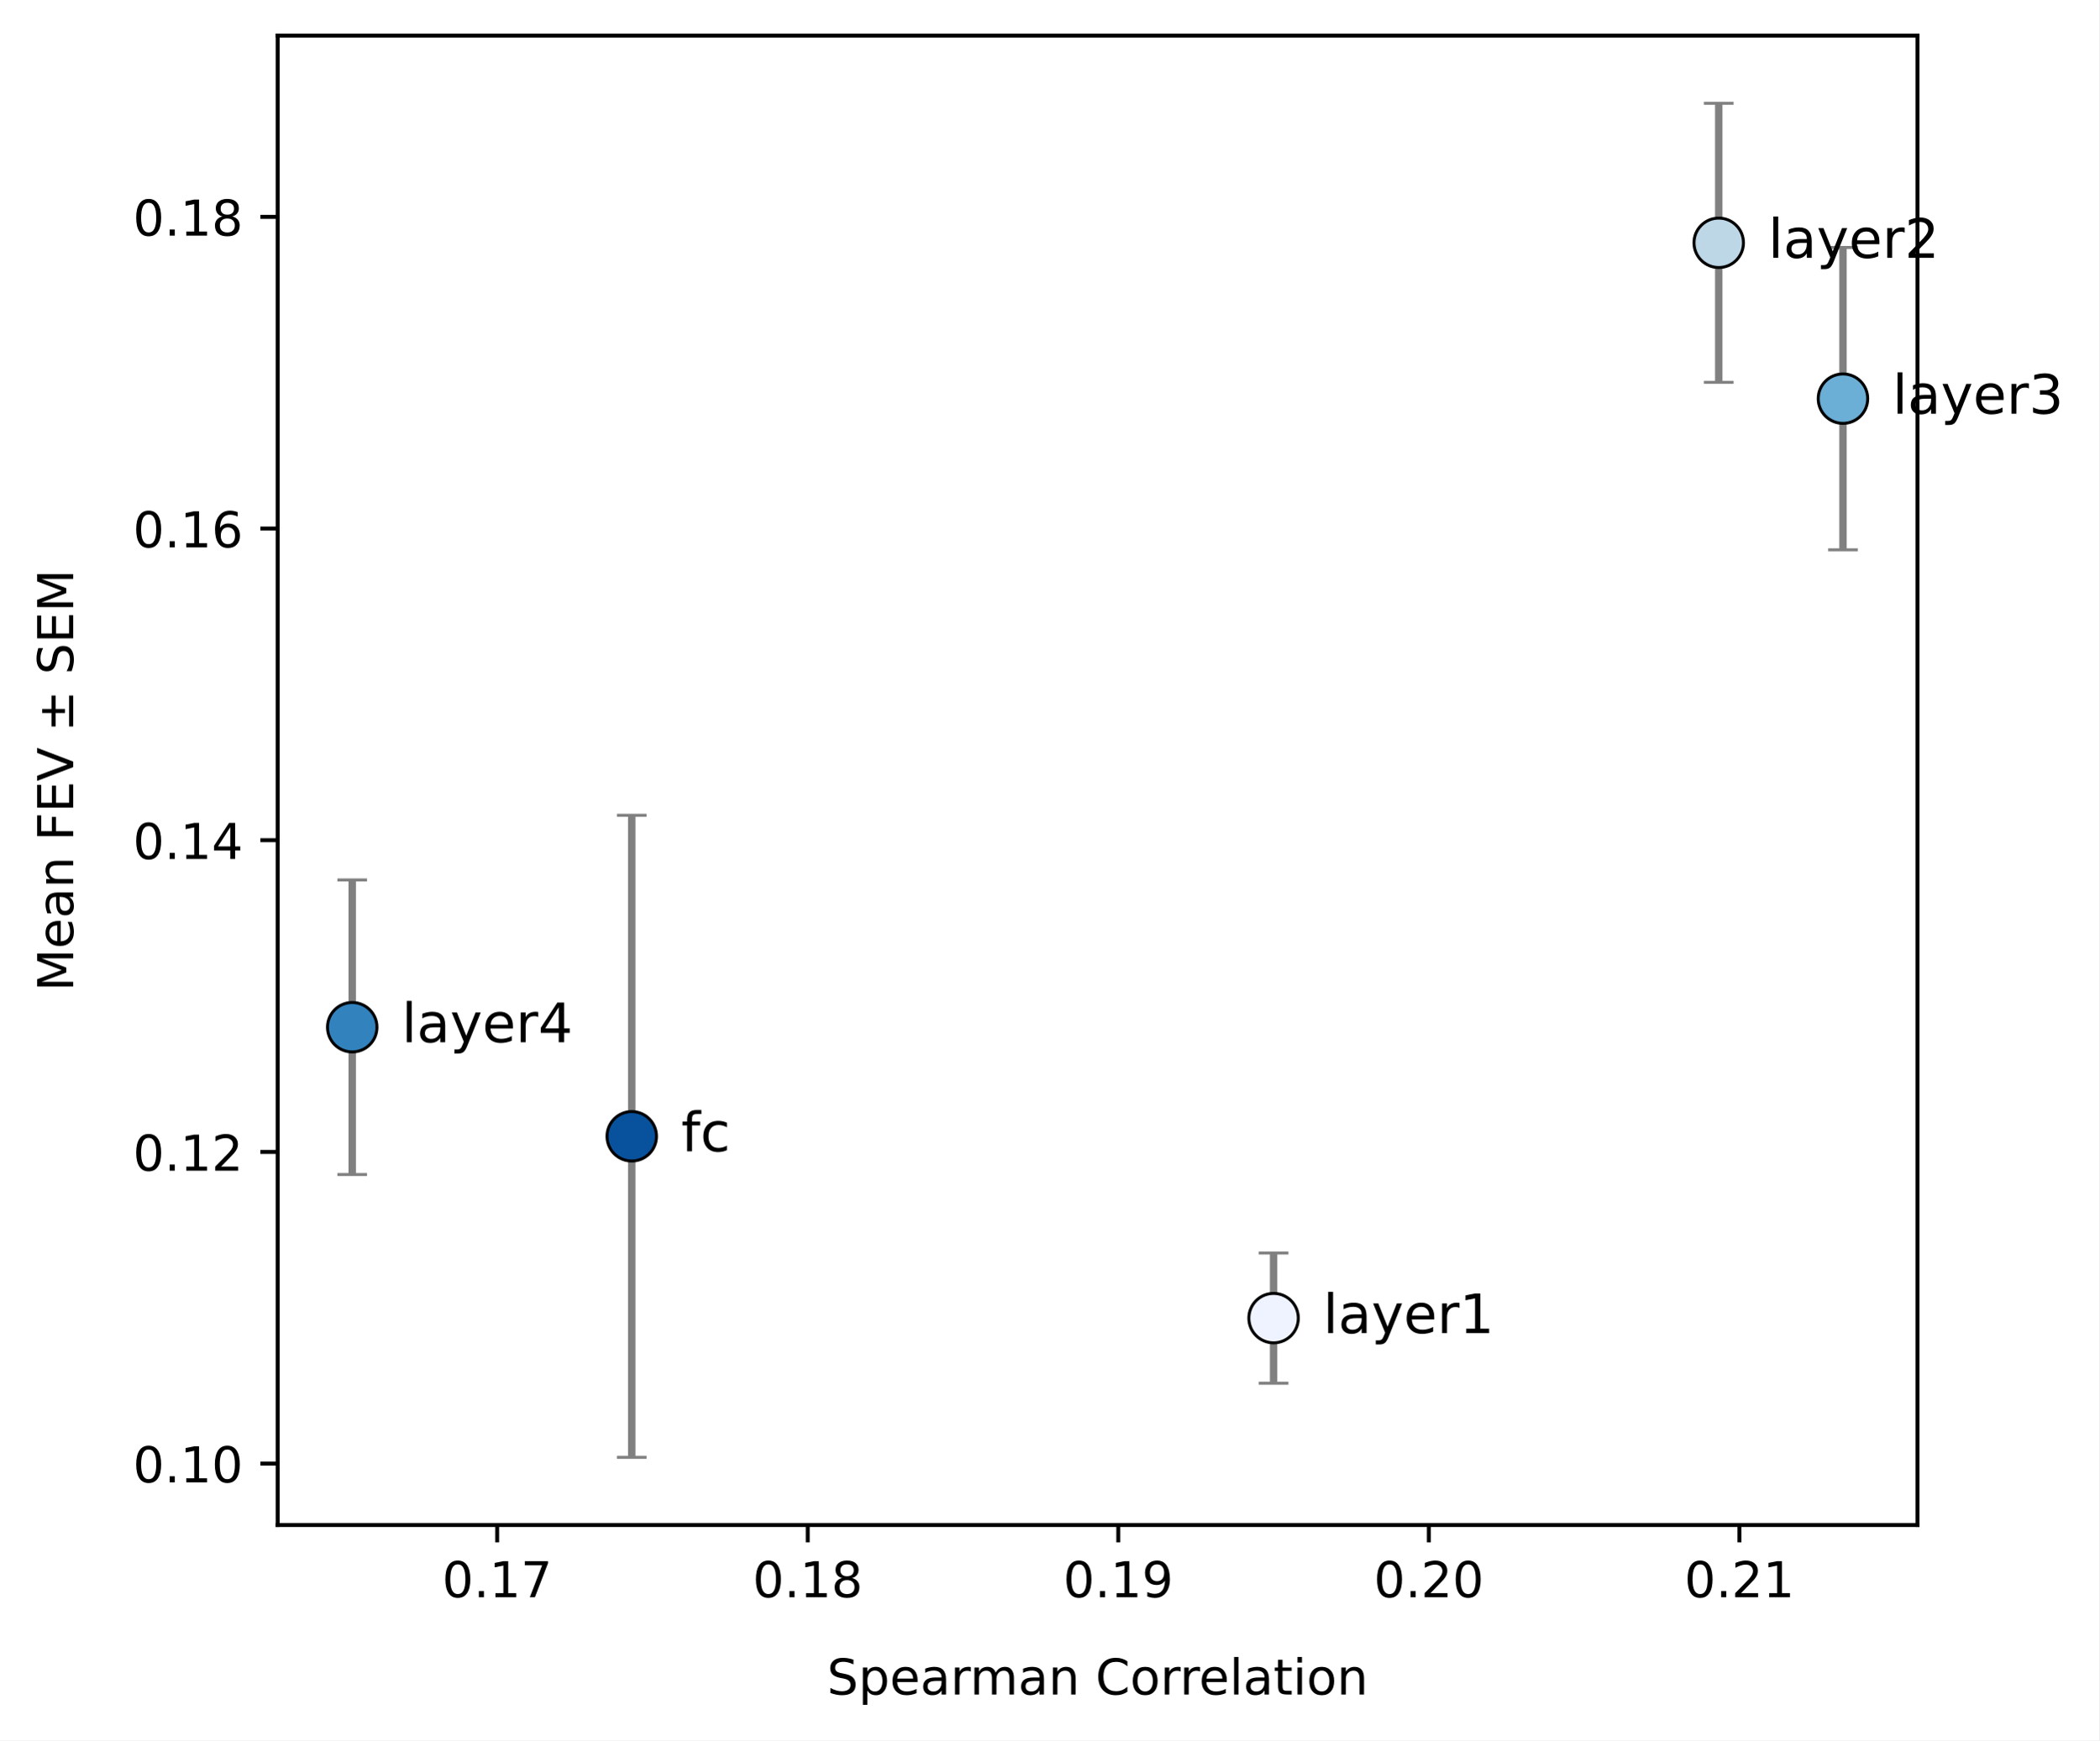
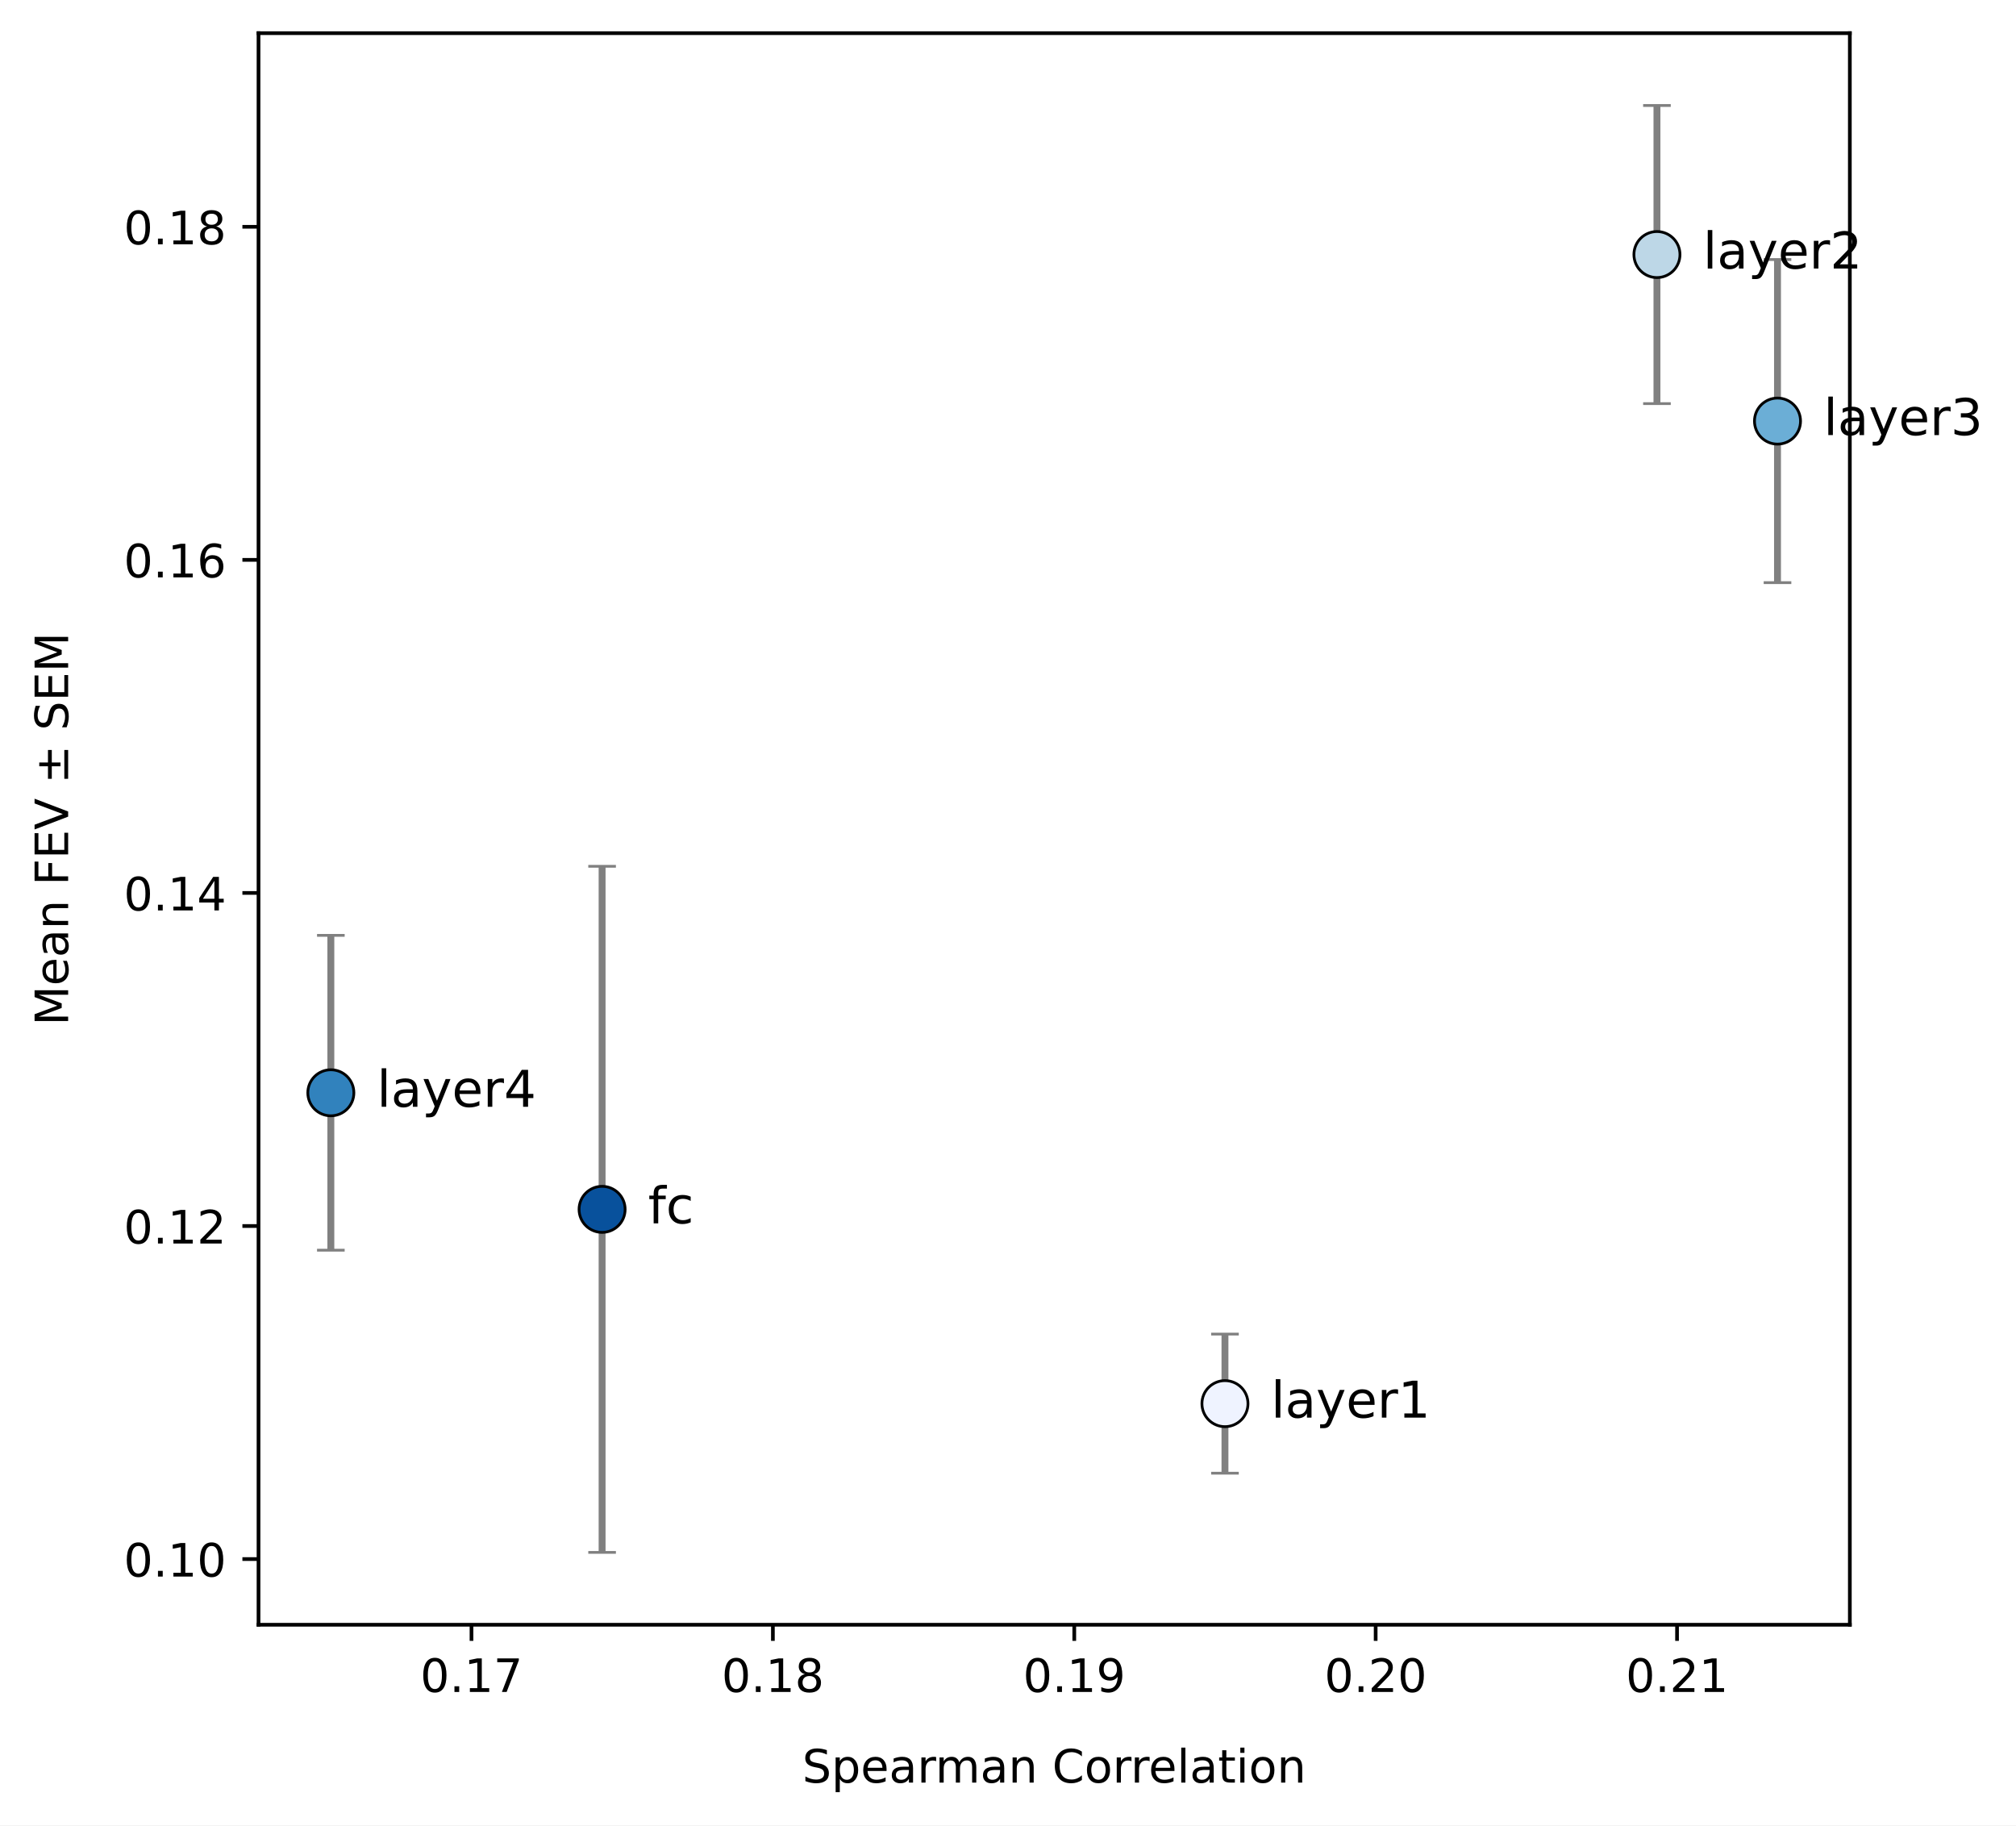
- <svg xmlns="http://www.w3.org/2000/svg" xmlns:xlink="http://www.w3.org/1999/xlink" width="424.437pt" height="351.996pt" viewBox="0 0 424.437 351.996" version="1.1">
+ <svg xmlns="http://www.w3.org/2000/svg" xmlns:xlink="http://www.w3.org/1999/xlink" width="437.831pt" height="396.356pt" viewBox="0 0 437.831 396.356" version="1.1">
  <defs>
    <style type="text/css">*{stroke-linejoin: round; stroke-linecap: butt}</style>
  </defs>
  <g id="figure_1">
    <g id="patch_1">
-       <path d="M -0 351.996  L 424.437 351.996  L 424.437 0  L -0 0  z " style="fill: #ffffff" />
+       <path d="M 0 396.356  L 437.831 396.356  L 437.831 0  L 0 0  z " style="fill: #ffffff" />
    </g>
    <g id="axes_1">
      <g id="patch_2">
-         <path d="M 56.144 308.44  L 387.712 308.44  L 387.712 7.2  L 56.144 7.2  z " style="fill: #ffffff" />
+         <path d="M 56.144 352.8  L 401.744 352.8  L 401.744 7.2  L 56.144 7.2  z " style="fill: #ffffff" />
      </g>
      <g id="matplotlib.axis_1">
        <g id="xtick_1">
          <g id="line2d_1">
            <defs>
-               <path id="ma689183d0f" d="M 0 0  L 0 3.5  " style="stroke: #000000; stroke-width: 0.8" />
+               <path id="m0df7c1f597" d="M 0 0  L 0 3.5  " style="stroke: #000000; stroke-width: 0.8" />
            </defs>
            <g>
-               <use xlink:href="#ma689183d0f" x="100.52" y="308.44" style="stroke: #000000; stroke-width: 0.8" />
+               <use xlink:href="#m0df7c1f597" x="102.398" y="352.8" style="stroke: #000000; stroke-width: 0.8" />
            </g>
          </g>
          <g id="text_1">
-             <g transform="translate(89.38749 323.0384) scale(0.1 -0.1)">
+             <g transform="translate(91.26548 367.3984) scale(0.1 -0.1)">
              <defs>
                <path id="DejaVuSans-30" d="M 2034 4250  Q 1547 4250 1301 3770  Q 1056 3291 1056 2328  Q 1056 1369 1301 889  Q 1547 409 2034 409  Q 2525 409 2770 889  Q 3016 1369 3016 2328  Q 3016 3291 2770 3770  Q 2525 4250 2034 4250  z M 2034 4750  Q 2819 4750 3233 4129  Q 3647 3509 3647 2328  Q 3647 1150 3233 529  Q 2819 -91 2034 -91  Q 1250 -91 836 529  Q 422 1150 422 2328  Q 422 3509 836 4129  Q 1250 4750 2034 4750  z " transform="scale(0.015625)" />
                <path id="DejaVuSans-2e" d="M 684 794  L 1344 794  L 1344 0  L 684 0  L 684 794  z " transform="scale(0.015625)" />
                <path id="DejaVuSans-31" d="M 794 531  L 1825 531  L 1825 4091  L 703 3866  L 703 4441  L 1819 4666  L 2450 4666  L 2450 531  L 3481 531  L 3481 0  L 794 0  L 794 531  z " transform="scale(0.015625)" />
                <path id="DejaVuSans-37" d="M 525 4666  L 3525 4666  L 3525 4397  L 1831 0  L 1172 0  L 2766 4134  L 525 4134  L 525 4666  z " transform="scale(0.015625)" />
              </defs>
              <use xlink:href="#DejaVuSans-30" />
              <use xlink:href="#DejaVuSans-2e" x="63.623" />
              <use xlink:href="#DejaVuSans-31" x="95.41" />
              <use xlink:href="#DejaVuSans-37" x="159.033" />
            </g>
          </g>
        </g>
        <g id="xtick_2">
          <g id="line2d_2">
            <g>
-               <use xlink:href="#ma689183d0f" x="163.317" y="308.44" style="stroke: #000000; stroke-width: 0.8" />
+               <use xlink:href="#m0df7c1f597" x="167.853" y="352.8" style="stroke: #000000; stroke-width: 0.8" />
            </g>
          </g>
          <g id="text_2">
-             <g transform="translate(152.1845 323.0384) scale(0.1 -0.1)">
+             <g transform="translate(156.72 367.3984) scale(0.1 -0.1)">
              <defs>
                <path id="DejaVuSans-38" d="M 2034 2216  Q 1584 2216 1326 1975  Q 1069 1734 1069 1313  Q 1069 891 1326 650  Q 1584 409 2034 409  Q 2484 409 2743 651  Q 3003 894 3003 1313  Q 3003 1734 2745 1975  Q 2488 2216 2034 2216  z M 1403 2484  Q 997 2584 770 2862  Q 544 3141 544 3541  Q 544 4100 942 4425  Q 1341 4750 2034 4750  Q 2731 4750 3128 4425  Q 3525 4100 3525 3541  Q 3525 3141 3298 2862  Q 3072 2584 2669 2484  Q 3125 2378 3379 2068  Q 3634 1759 3634 1313  Q 3634 634 3220 271  Q 2806 -91 2034 -91  Q 1263 -91 848 271  Q 434 634 434 1313  Q 434 1759 690 2068  Q 947 2378 1403 2484  z M 1172 3481  Q 1172 3119 1398 2916  Q 1625 2713 2034 2713  Q 2441 2713 2670 2916  Q 2900 3119 2900 3481  Q 2900 3844 2670 4047  Q 2441 4250 2034 4250  Q 1625 4250 1398 4047  Q 1172 3844 1172 3481  z " transform="scale(0.015625)" />
              </defs>
              <use xlink:href="#DejaVuSans-30" />
              <use xlink:href="#DejaVuSans-2e" x="63.623" />
              <use xlink:href="#DejaVuSans-31" x="95.41" />
              <use xlink:href="#DejaVuSans-38" x="159.033" />
            </g>
          </g>
        </g>
        <g id="xtick_3">
          <g id="line2d_3">
            <g>
-               <use xlink:href="#ma689183d0f" x="226.114" y="308.44" style="stroke: #000000; stroke-width: 0.8" />
+               <use xlink:href="#m0df7c1f597" x="233.307" y="352.8" style="stroke: #000000; stroke-width: 0.8" />
            </g>
          </g>
          <g id="text_3">
-             <g transform="translate(214.9815 323.0384) scale(0.1 -0.1)">
+             <g transform="translate(222.1746 367.3984) scale(0.1 -0.1)">
              <defs>
                <path id="DejaVuSans-39" d="M 703 97  L 703 672  Q 941 559 1184 500  Q 1428 441 1663 441  Q 2288 441 2617 861  Q 2947 1281 2994 2138  Q 2813 1869 2534 1725  Q 2256 1581 1919 1581  Q 1219 1581 811 2004  Q 403 2428 403 3163  Q 403 3881 828 4315  Q 1253 4750 1959 4750  Q 2769 4750 3195 4129  Q 3622 3509 3622 2328  Q 3622 1225 3098 567  Q 2575 -91 1691 -91  Q 1453 -91 1209 -44  Q 966 3 703 97  z M 1959 2075  Q 2384 2075 2632 2365  Q 2881 2656 2881 3163  Q 2881 3666 2632 3958  Q 2384 4250 1959 4250  Q 1534 4250 1286 3958  Q 1038 3666 1038 3163  Q 1038 2656 1286 2365  Q 1534 2075 1959 2075  z " transform="scale(0.015625)" />
              </defs>
              <use xlink:href="#DejaVuSans-30" />
              <use xlink:href="#DejaVuSans-2e" x="63.623" />
              <use xlink:href="#DejaVuSans-31" x="95.41" />
              <use xlink:href="#DejaVuSans-39" x="159.033" />
            </g>
          </g>
        </g>
        <g id="xtick_4">
          <g id="line2d_4">
            <g>
-               <use xlink:href="#ma689183d0f" x="288.911" y="308.44" style="stroke: #000000; stroke-width: 0.8" />
+               <use xlink:href="#m0df7c1f597" x="298.762" y="352.8" style="stroke: #000000; stroke-width: 0.8" />
            </g>
          </g>
          <g id="text_4">
-             <g transform="translate(277.7785 323.0384) scale(0.1 -0.1)">
+             <g transform="translate(287.6291 367.3984) scale(0.1 -0.1)">
              <defs>
                <path id="DejaVuSans-32" d="M 1228 531  L 3431 531  L 3431 0  L 469 0  L 469 531  Q 828 903 1448 1529  Q 2069 2156 2228 2338  Q 2531 2678 2651 2914  Q 2772 3150 2772 3378  Q 2772 3750 2511 3984  Q 2250 4219 1831 4219  Q 1534 4219 1204 4116  Q 875 4013 500 3803  L 500 4441  Q 881 4594 1212 4672  Q 1544 4750 1819 4750  Q 2544 4750 2975 4387  Q 3406 4025 3406 3419  Q 3406 3131 3298 2873  Q 3191 2616 2906 2266  Q 2828 2175 2409 1742  Q 1991 1309 1228 531  z " transform="scale(0.015625)" />
              </defs>
              <use xlink:href="#DejaVuSans-30" />
              <use xlink:href="#DejaVuSans-2e" x="63.623" />
              <use xlink:href="#DejaVuSans-32" x="95.41" />
              <use xlink:href="#DejaVuSans-30" x="159.033" />
            </g>
          </g>
        </g>
        <g id="xtick_5">
          <g id="line2d_5">
            <g>
-               <use xlink:href="#ma689183d0f" x="351.708" y="308.44" style="stroke: #000000; stroke-width: 0.8" />
+               <use xlink:href="#m0df7c1f597" x="364.216" y="352.8" style="stroke: #000000; stroke-width: 0.8" />
            </g>
          </g>
          <g id="text_5">
-             <g transform="translate(340.5755 323.0384) scale(0.1 -0.1)">
+             <g transform="translate(353.0837 367.3984) scale(0.1 -0.1)">
              <use xlink:href="#DejaVuSans-30" />
              <use xlink:href="#DejaVuSans-2e" x="63.623" />
              <use xlink:href="#DejaVuSans-32" x="95.41" />
              <use xlink:href="#DejaVuSans-31" x="159.033" />
            </g>
          </g>
        </g>
        <g id="text_6">
-           <g transform="translate(167.2099 342.7166) scale(0.1 -0.1)">
+           <g transform="translate(174.2258 387.0766) scale(0.1 -0.1)">
            <defs>
              <path id="DejaVuSans-53" d="M 3425 4513  L 3425 3897  Q 3066 4069 2747 4153  Q 2428 4238 2131 4238  Q 1616 4238 1336 4038  Q 1056 3838 1056 3469  Q 1056 3159 1242 3001  Q 1428 2844 1947 2747  L 2328 2669  Q 3034 2534 3370 2195  Q 3706 1856 3706 1288  Q 3706 609 3251 259  Q 2797 -91 1919 -91  Q 1588 -91 1214 -16  Q 841 59 441 206  L 441 856  Q 825 641 1194 531  Q 1563 422 1919 422  Q 2459 422 2753 634  Q 3047 847 3047 1241  Q 3047 1584 2836 1778  Q 2625 1972 2144 2069  L 1759 2144  Q 1053 2284 737 2584  Q 422 2884 422 3419  Q 422 4038 858 4394  Q 1294 4750 2059 4750  Q 2388 4750 2728 4690  Q 3069 4631 3425 4513  z " transform="scale(0.015625)" />
              <path id="DejaVuSans-70" d="M 1159 525  L 1159 -1331  L 581 -1331  L 581 3500  L 1159 3500  L 1159 2969  Q 1341 3281 1617 3432  Q 1894 3584 2278 3584  Q 2916 3584 3314 3078  Q 3713 2572 3713 1747  Q 3713 922 3314 415  Q 2916 -91 2278 -91  Q 1894 -91 1617 61  Q 1341 213 1159 525  z M 3116 1747  Q 3116 2381 2855 2742  Q 2594 3103 2138 3103  Q 1681 3103 1420 2742  Q 1159 2381 1159 1747  Q 1159 1113 1420 752  Q 1681 391 2138 391  Q 2594 391 2855 752  Q 3116 1113 3116 1747  z " transform="scale(0.015625)" />
              <path id="DejaVuSans-65" d="M 3597 1894  L 3597 1613  L 953 1613  Q 991 1019 1311 708  Q 1631 397 2203 397  Q 2534 397 2845 478  Q 3156 559 3463 722  L 3463 178  Q 3153 47 2828 -22  Q 2503 -91 2169 -91  Q 1331 -91 842 396  Q 353 884 353 1716  Q 353 2575 817 3079  Q 1281 3584 2069 3584  Q 2775 3584 3186 3129  Q 3597 2675 3597 1894  z M 3022 2063  Q 3016 2534 2758 2815  Q 2500 3097 2075 3097  Q 1594 3097 1305 2825  Q 1016 2553 972 2059  L 3022 2063  z " transform="scale(0.015625)" />
              <path id="DejaVuSans-61" d="M 2194 1759  Q 1497 1759 1228 1600  Q 959 1441 959 1056  Q 959 750 1161 570  Q 1363 391 1709 391  Q 2188 391 2477 730  Q 2766 1069 2766 1631  L 2766 1759  L 2194 1759  z M 3341 1997  L 3341 0  L 2766 0  L 2766 531  Q 2569 213 2275 61  Q 1981 -91 1556 -91  Q 1019 -91 701 211  Q 384 513 384 1019  Q 384 1609 779 1909  Q 1175 2209 1959 2209  L 2766 2209  L 2766 2266  Q 2766 2663 2505 2880  Q 2244 3097 1772 3097  Q 1472 3097 1187 3025  Q 903 2953 641 2809  L 641 3341  Q 956 3463 1253 3523  Q 1550 3584 1831 3584  Q 2591 3584 2966 3190  Q 3341 2797 3341 1997  z " transform="scale(0.015625)" />
              <path id="DejaVuSans-72" d="M 2631 2963  Q 2534 3019 2420 3045  Q 2306 3072 2169 3072  Q 1681 3072 1420 2755  Q 1159 2438 1159 1844  L 1159 0  L 581 0  L 581 3500  L 1159 3500  L 1159 2956  Q 1341 3275 1631 3429  Q 1922 3584 2338 3584  Q 2397 3584 2469 3576  Q 2541 3569 2628 3553  L 2631 2963  z " transform="scale(0.015625)" />
              <path id="DejaVuSans-6d" d="M 3328 2828  Q 3544 3216 3844 3400  Q 4144 3584 4550 3584  Q 5097 3584 5394 3201  Q 5691 2819 5691 2113  L 5691 0  L 5113 0  L 5113 2094  Q 5113 2597 4934 2840  Q 4756 3084 4391 3084  Q 3944 3084 3684 2787  Q 3425 2491 3425 1978  L 3425 0  L 2847 0  L 2847 2094  Q 2847 2600 2669 2842  Q 2491 3084 2119 3084  Q 1678 3084 1418 2786  Q 1159 2488 1159 1978  L 1159 0  L 581 0  L 581 3500  L 1159 3500  L 1159 2956  Q 1356 3278 1631 3431  Q 1906 3584 2284 3584  Q 2666 3584 2933 3390  Q 3200 3197 3328 2828  z " transform="scale(0.015625)" />
              <path id="DejaVuSans-6e" d="M 3513 2113  L 3513 0  L 2938 0  L 2938 2094  Q 2938 2591 2744 2837  Q 2550 3084 2163 3084  Q 1697 3084 1428 2787  Q 1159 2491 1159 1978  L 1159 0  L 581 0  L 581 3500  L 1159 3500  L 1159 2956  Q 1366 3272 1645 3428  Q 1925 3584 2291 3584  Q 2894 3584 3203 3211  Q 3513 2838 3513 2113  z " transform="scale(0.015625)" />
              <path id="DejaVuSans-20" transform="scale(0.015625)" />
              <path id="DejaVuSans-43" d="M 4122 4306  L 4122 3641  Q 3803 3938 3442 4084  Q 3081 4231 2675 4231  Q 1875 4231 1450 3742  Q 1025 3253 1025 2328  Q 1025 1406 1450 917  Q 1875 428 2675 428  Q 3081 428 3442 575  Q 3803 722 4122 1019  L 4122 359  Q 3791 134 3420 21  Q 3050 -91 2638 -91  Q 1578 -91 968 557  Q 359 1206 359 2328  Q 359 3453 968 4101  Q 1578 4750 2638 4750  Q 3056 4750 3426 4639  Q 3797 4528 4122 4306  z " transform="scale(0.015625)" />
              <path id="DejaVuSans-6f" d="M 1959 3097  Q 1497 3097 1228 2736  Q 959 2375 959 1747  Q 959 1119 1226 758  Q 1494 397 1959 397  Q 2419 397 2687 759  Q 2956 1122 2956 1747  Q 2956 2369 2687 2733  Q 2419 3097 1959 3097  z M 1959 3584  Q 2709 3584 3137 3096  Q 3566 2609 3566 1747  Q 3566 888 3137 398  Q 2709 -91 1959 -91  Q 1206 -91 779 398  Q 353 888 353 1747  Q 353 2609 779 3096  Q 1206 3584 1959 3584  z " transform="scale(0.015625)" />
              <path id="DejaVuSans-6c" d="M 603 4863  L 1178 4863  L 1178 0  L 603 0  L 603 4863  z " transform="scale(0.015625)" />
              <path id="DejaVuSans-74" d="M 1172 4494  L 1172 3500  L 2356 3500  L 2356 3053  L 1172 3053  L 1172 1153  Q 1172 725 1289 603  Q 1406 481 1766 481  L 2356 481  L 2356 0  L 1766 0  Q 1100 0 847 248  Q 594 497 594 1153  L 594 3053  L 172 3053  L 172 3500  L 594 3500  L 594 4494  L 1172 4494  z " transform="scale(0.015625)" />
              <path id="DejaVuSans-69" d="M 603 3500  L 1178 3500  L 1178 0  L 603 0  L 603 3500  z M 603 4863  L 1178 4863  L 1178 4134  L 603 4134  L 603 4863  z " transform="scale(0.015625)" />
            </defs>
            <use xlink:href="#DejaVuSans-53" />
            <use xlink:href="#DejaVuSans-70" x="63.477" />
            <use xlink:href="#DejaVuSans-65" x="126.953" />
            <use xlink:href="#DejaVuSans-61" x="188.477" />
            <use xlink:href="#DejaVuSans-72" x="249.756" />
            <use xlink:href="#DejaVuSans-6d" x="289.119" />
            <use xlink:href="#DejaVuSans-61" x="386.531" />
            <use xlink:href="#DejaVuSans-6e" x="447.811" />
            <use xlink:href="#DejaVuSans-20" x="511.189" />
            <use xlink:href="#DejaVuSans-43" x="542.977" />
            <use xlink:href="#DejaVuSans-6f" x="612.801" />
            <use xlink:href="#DejaVuSans-72" x="673.982" />
            <use xlink:href="#DejaVuSans-72" x="713.346" />
            <use xlink:href="#DejaVuSans-65" x="752.209" />
            <use xlink:href="#DejaVuSans-6c" x="813.732" />
            <use xlink:href="#DejaVuSans-61" x="841.516" />
            <use xlink:href="#DejaVuSans-74" x="902.795" />
            <use xlink:href="#DejaVuSans-69" x="942.004" />
            <use xlink:href="#DejaVuSans-6f" x="969.787" />
            <use xlink:href="#DejaVuSans-6e" x="1030.969" />
          </g>
        </g>
      </g>
      <g id="matplotlib.axis_2">
        <g id="ytick_1">
          <g id="line2d_6">
            <defs>
-               <path id="m4e1ea9752d" d="M 0 0  L -3.5 0  " style="stroke: #000000; stroke-width: 0.8" />
+               <path id="m193ff7b5db" d="M 0 0  L -3.5 0  " style="stroke: #000000; stroke-width: 0.8" />
            </defs>
            <g>
-               <use xlink:href="#m4e1ea9752d" x="56.144" y="296.01" style="stroke: #000000; stroke-width: 0.8" />
+               <use xlink:href="#m193ff7b5db" x="56.144" y="338.54" style="stroke: #000000; stroke-width: 0.8" />
            </g>
          </g>
          <g id="text_7">
-             <g transform="translate(26.87813 299.8093) scale(0.1 -0.1)">
+             <g transform="translate(26.87813 342.3389) scale(0.1 -0.1)">
              <use xlink:href="#DejaVuSans-30" />
              <use xlink:href="#DejaVuSans-2e" x="63.623" />
              <use xlink:href="#DejaVuSans-31" x="95.41" />
              <use xlink:href="#DejaVuSans-30" x="159.033" />
            </g>
          </g>
        </g>
        <g id="ytick_2">
          <g id="line2d_7">
            <g>
-               <use xlink:href="#m4e1ea9752d" x="56.144" y="232.97" style="stroke: #000000; stroke-width: 0.8" />
+               <use xlink:href="#m193ff7b5db" x="56.144" y="266.217" style="stroke: #000000; stroke-width: 0.8" />
            </g>
          </g>
          <g id="text_8">
-             <g transform="translate(26.87813 236.7696) scale(0.1 -0.1)">
+             <g transform="translate(26.87813 270.0161) scale(0.1 -0.1)">
              <use xlink:href="#DejaVuSans-30" />
              <use xlink:href="#DejaVuSans-2e" x="63.623" />
              <use xlink:href="#DejaVuSans-31" x="95.41" />
              <use xlink:href="#DejaVuSans-32" x="159.033" />
            </g>
          </g>
        </g>
        <g id="ytick_3">
          <g id="line2d_8">
            <g>
-               <use xlink:href="#m4e1ea9752d" x="56.144" y="169.931" style="stroke: #000000; stroke-width: 0.8" />
+               <use xlink:href="#m193ff7b5db" x="56.144" y="193.894" style="stroke: #000000; stroke-width: 0.8" />
            </g>
          </g>
          <g id="text_9">
-             <g transform="translate(26.87813 173.7299) scale(0.1 -0.1)">
+             <g transform="translate(26.87813 197.6933) scale(0.1 -0.1)">
              <defs>
                <path id="DejaVuSans-34" d="M 2419 4116  L 825 1625  L 2419 1625  L 2419 4116  z M 2253 4666  L 3047 4666  L 3047 1625  L 3713 1625  L 3713 1100  L 3047 1100  L 3047 0  L 2419 0  L 2419 1100  L 313 1100  L 313 1709  L 2253 4666  z " transform="scale(0.015625)" />
              </defs>
              <use xlink:href="#DejaVuSans-30" />
              <use xlink:href="#DejaVuSans-2e" x="63.623" />
              <use xlink:href="#DejaVuSans-31" x="95.41" />
              <use xlink:href="#DejaVuSans-34" x="159.033" />
            </g>
          </g>
        </g>
        <g id="ytick_4">
          <g id="line2d_9">
            <g>
-               <use xlink:href="#m4e1ea9752d" x="56.144" y="106.891" style="stroke: #000000; stroke-width: 0.8" />
+               <use xlink:href="#m193ff7b5db" x="56.144" y="121.571" style="stroke: #000000; stroke-width: 0.8" />
            </g>
          </g>
          <g id="text_10">
-             <g transform="translate(26.87813 110.6902) scale(0.1 -0.1)">
+             <g transform="translate(26.87813 125.3704) scale(0.1 -0.1)">
              <defs>
                <path id="DejaVuSans-36" d="M 2113 2584  Q 1688 2584 1439 2293  Q 1191 2003 1191 1497  Q 1191 994 1439 701  Q 1688 409 2113 409  Q 2538 409 2786 701  Q 3034 994 3034 1497  Q 3034 2003 2786 2293  Q 2538 2584 2113 2584  z M 3366 4563  L 3366 3988  Q 3128 4100 2886 4159  Q 2644 4219 2406 4219  Q 1781 4219 1451 3797  Q 1122 3375 1075 2522  Q 1259 2794 1537 2939  Q 1816 3084 2150 3084  Q 2853 3084 3261 2657  Q 3669 2231 3669 1497  Q 3669 778 3244 343  Q 2819 -91 2113 -91  Q 1303 -91 875 529  Q 447 1150 447 2328  Q 447 3434 972 4092  Q 1497 4750 2381 4750  Q 2619 4750 2861 4703  Q 3103 4656 3366 4563  z " transform="scale(0.015625)" />
              </defs>
              <use xlink:href="#DejaVuSans-30" />
              <use xlink:href="#DejaVuSans-2e" x="63.623" />
              <use xlink:href="#DejaVuSans-31" x="95.41" />
              <use xlink:href="#DejaVuSans-36" x="159.033" />
            </g>
          </g>
        </g>
        <g id="ytick_5">
          <g id="line2d_10">
            <g>
-               <use xlink:href="#m4e1ea9752d" x="56.144" y="43.851" style="stroke: #000000; stroke-width: 0.8" />
+               <use xlink:href="#m193ff7b5db" x="56.144" y="49.248" style="stroke: #000000; stroke-width: 0.8" />
            </g>
          </g>
          <g id="text_11">
-             <g transform="translate(26.87813 47.65043) scale(0.1 -0.1)">
+             <g transform="translate(26.87813 53.04761) scale(0.1 -0.1)">
              <use xlink:href="#DejaVuSans-30" />
              <use xlink:href="#DejaVuSans-2e" x="63.623" />
              <use xlink:href="#DejaVuSans-31" x="95.41" />
              <use xlink:href="#DejaVuSans-38" x="159.033" />
            </g>
          </g>
        </g>
        <g id="text_12">
-           <g transform="translate(14.79844 200.5036) rotate(-90) scale(0.1 -0.1)">
+           <g transform="translate(14.79844 222.6836) rotate(-90) scale(0.1 -0.1)">
            <defs>
              <path id="DejaVuSans-4d" d="M 628 4666  L 1569 4666  L 2759 1491  L 3956 4666  L 4897 4666  L 4897 0  L 4281 0  L 4281 4097  L 3078 897  L 2444 897  L 1241 4097  L 1241 0  L 628 0  L 628 4666  z " transform="scale(0.015625)" />
              <path id="DejaVuSans-46" d="M 628 4666  L 3309 4666  L 3309 4134  L 1259 4134  L 1259 2759  L 3109 2759  L 3109 2228  L 1259 2228  L 1259 0  L 628 0  L 628 4666  z " transform="scale(0.015625)" />
              <path id="DejaVuSans-45" d="M 628 4666  L 3578 4666  L 3578 4134  L 1259 4134  L 1259 2753  L 3481 2753  L 3481 2222  L 1259 2222  L 1259 531  L 3634 531  L 3634 0  L 628 0  L 628 4666  z " transform="scale(0.015625)" />
              <path id="DejaVuSans-56" d="M 1831 0  L 50 4666  L 709 4666  L 2188 738  L 3669 4666  L 4325 4666  L 2547 0  L 1831 0  z " transform="scale(0.015625)" />
              <path id="DejaVuSans-b1" d="M 2944 4013  L 2944 2803  L 4684 2803  L 4684 2272  L 2944 2272  L 2944 1063  L 2419 1063  L 2419 2272  L 678 2272  L 678 2803  L 2419 2803  L 2419 4013  L 2944 4013  z M 678 531  L 4684 531  L 4684 0  L 678 0  L 678 531  z " transform="scale(0.015625)" />
            </defs>
            <use xlink:href="#DejaVuSans-4d" />
            <use xlink:href="#DejaVuSans-65" x="86.279" />
            <use xlink:href="#DejaVuSans-61" x="147.803" />
            <use xlink:href="#DejaVuSans-6e" x="209.082" />
            <use xlink:href="#DejaVuSans-20" x="272.461" />
            <use xlink:href="#DejaVuSans-46" x="304.248" />
            <use xlink:href="#DejaVuSans-45" x="361.768" />
            <use xlink:href="#DejaVuSans-56" x="424.951" />
            <use xlink:href="#DejaVuSans-20" x="493.359" />
            <use xlink:href="#DejaVuSans-b1" x="525.146" />
            <use xlink:href="#DejaVuSans-20" x="608.936" />
            <use xlink:href="#DejaVuSans-53" x="640.723" />
            <use xlink:href="#DejaVuSans-45" x="704.199" />
            <use xlink:href="#DejaVuSans-4d" x="767.383" />
          </g>
        </g>
      </g>
      <g id="LineCollection_1">
-         <path d="M 127.732 294.747  L 127.732 164.89  " clip-path="url(#pf907224a51)" style="fill: none; stroke: #808080; stroke-width: 1.5" />
+         <path d="M 130.762 337.091  L 130.762 188.111  " clip-path="url(#pc4b1421b05)" style="fill: none; stroke: #808080; stroke-width: 1.5" />
      </g>
      <g id="line2d_11">
        <defs>
-           <path id="m608919fe18" d="M 3 0  L -3 -0  " style="stroke: #808080; stroke-width: 0.6" />
-         </defs>
-         <g clip-path="url(#pf907224a51)">
-           <use xlink:href="#m608919fe18" x="127.732" y="294.747" style="fill: #808080; stroke: #808080; stroke-width: 0.6" />
+           <path id="m7a4972eaed" d="M 3 0  L -3 -0  " style="stroke: #808080; stroke-width: 0.6" />
+         </defs>
+         <g clip-path="url(#pc4b1421b05)">
+           <use xlink:href="#m7a4972eaed" x="130.762" y="337.091" style="fill: #808080; stroke: #808080; stroke-width: 0.6" />
        </g>
      </g>
      <g id="line2d_12">
-         <g clip-path="url(#pf907224a51)">
-           <use xlink:href="#m608919fe18" x="127.732" y="164.89" style="fill: #808080; stroke: #808080; stroke-width: 0.6" />
+         <g clip-path="url(#pc4b1421b05)">
+           <use xlink:href="#m7a4972eaed" x="130.762" y="188.111" style="fill: #808080; stroke: #808080; stroke-width: 0.6" />
        </g>
      </g>
      <g id="LineCollection_2">
-         <path d="M 257.513 279.756  L 257.513 253.427  " clip-path="url(#pf907224a51)" style="fill: none; stroke: #808080; stroke-width: 1.5" />
+         <path d="M 266.035 319.892  L 266.035 289.686  " clip-path="url(#pc4b1421b05)" style="fill: none; stroke: #808080; stroke-width: 1.5" />
      </g>
      <g id="line2d_13">
-         <g clip-path="url(#pf907224a51)">
-           <use xlink:href="#m608919fe18" x="257.513" y="279.756" style="fill: #808080; stroke: #808080; stroke-width: 0.6" />
+         <g clip-path="url(#pc4b1421b05)">
+           <use xlink:href="#m7a4972eaed" x="266.035" y="319.892" style="fill: #808080; stroke: #808080; stroke-width: 0.6" />
        </g>
      </g>
      <g id="line2d_14">
-         <g clip-path="url(#pf907224a51)">
-           <use xlink:href="#m608919fe18" x="257.513" y="253.427" style="fill: #808080; stroke: #808080; stroke-width: 0.6" />
+         <g clip-path="url(#pc4b1421b05)">
+           <use xlink:href="#m7a4972eaed" x="266.035" y="289.686" style="fill: #808080; stroke: #808080; stroke-width: 0.6" />
        </g>
      </g>
      <g id="LineCollection_3">
-         <path d="M 347.522 77.316  L 347.522 20.893  " clip-path="url(#pf907224a51)" style="fill: none; stroke: #808080; stroke-width: 1.5" />
+         <path d="M 359.853 87.642  L 359.853 22.909  " clip-path="url(#pc4b1421b05)" style="fill: none; stroke: #808080; stroke-width: 1.5" />
      </g>
      <g id="line2d_15">
-         <g clip-path="url(#pf907224a51)">
-           <use xlink:href="#m608919fe18" x="347.522" y="77.316" style="fill: #808080; stroke: #808080; stroke-width: 0.6" />
+         <g clip-path="url(#pc4b1421b05)">
+           <use xlink:href="#m7a4972eaed" x="359.853" y="87.642" style="fill: #808080; stroke: #808080; stroke-width: 0.6" />
        </g>
      </g>
      <g id="line2d_16">
-         <g clip-path="url(#pf907224a51)">
-           <use xlink:href="#m608919fe18" x="347.522" y="20.893" style="fill: #808080; stroke: #808080; stroke-width: 0.6" />
+         <g clip-path="url(#pc4b1421b05)">
+           <use xlink:href="#m7a4972eaed" x="359.853" y="22.909" style="fill: #808080; stroke: #808080; stroke-width: 0.6" />
        </g>
      </g>
      <g id="LineCollection_4">
-         <path d="M 372.641 111.202  L 372.641 50.047  " clip-path="url(#pf907224a51)" style="fill: none; stroke: #808080; stroke-width: 1.5" />
+         <path d="M 386.035 126.517  L 386.035 56.356  " clip-path="url(#pc4b1421b05)" style="fill: none; stroke: #808080; stroke-width: 1.5" />
      </g>
      <g id="line2d_17">
-         <g clip-path="url(#pf907224a51)">
-           <use xlink:href="#m608919fe18" x="372.641" y="111.202" style="fill: #808080; stroke: #808080; stroke-width: 0.6" />
+         <g clip-path="url(#pc4b1421b05)">
+           <use xlink:href="#m7a4972eaed" x="386.035" y="126.517" style="fill: #808080; stroke: #808080; stroke-width: 0.6" />
        </g>
      </g>
      <g id="line2d_18">
-         <g clip-path="url(#pf907224a51)">
-           <use xlink:href="#m608919fe18" x="372.641" y="50.047" style="fill: #808080; stroke: #808080; stroke-width: 0.6" />
+         <g clip-path="url(#pc4b1421b05)">
+           <use xlink:href="#m7a4972eaed" x="386.035" y="56.356" style="fill: #808080; stroke: #808080; stroke-width: 0.6" />
        </g>
      </g>
      <g id="LineCollection_5">
-         <path d="M 71.215 237.546  L 71.215 177.963  " clip-path="url(#pf907224a51)" style="fill: none; stroke: #808080; stroke-width: 1.5" />
+         <path d="M 71.853 271.466  L 71.853 203.109  " clip-path="url(#pc4b1421b05)" style="fill: none; stroke: #808080; stroke-width: 1.5" />
      </g>
      <g id="line2d_19">
-         <g clip-path="url(#pf907224a51)">
-           <use xlink:href="#m608919fe18" x="71.215" y="237.546" style="fill: #808080; stroke: #808080; stroke-width: 0.6" />
+         <g clip-path="url(#pc4b1421b05)">
+           <use xlink:href="#m7a4972eaed" x="71.853" y="271.466" style="fill: #808080; stroke: #808080; stroke-width: 0.6" />
        </g>
      </g>
      <g id="line2d_20">
-         <g clip-path="url(#pf907224a51)">
-           <use xlink:href="#m608919fe18" x="71.215" y="177.963" style="fill: #808080; stroke: #808080; stroke-width: 0.6" />
+         <g clip-path="url(#pc4b1421b05)">
+           <use xlink:href="#m7a4972eaed" x="71.853" y="203.109" style="fill: #808080; stroke: #808080; stroke-width: 0.6" />
        </g>
      </g>
      <g id="line2d_21">
        <defs>
-           <path id="m317d5de3ea" d="M 0 5  C 1.326 5 2.598 4.473 3.536 3.536  C 4.473 2.598 5 1.326 5 0  C 5 -1.326 4.473 -2.598 3.536 -3.536  C 2.598 -4.473 1.326 -5 0 -5  C -1.326 -5 -2.598 -4.473 -3.536 -3.536  C -4.473 -2.598 -5 -1.326 -5 0  C -5 1.326 -4.473 2.598 -3.536 3.536  C -2.598 4.473 -1.326 5 0 5  z " style="stroke: #000000; stroke-width: 0.6" />
-         </defs>
-         <g clip-path="url(#pf907224a51)">
-           <use xlink:href="#m317d5de3ea" x="127.732" y="229.818" style="fill: #08519c; stroke: #000000; stroke-width: 0.6" />
+           <path id="m51b5c3cdf2" d="M 0 5  C 1.326 5 2.598 4.473 3.536 3.536  C 4.473 2.598 5 1.326 5 0  C 5 -1.326 4.473 -2.598 3.536 -3.536  C 2.598 -4.473 1.326 -5 0 -5  C -1.326 -5 -2.598 -4.473 -3.536 -3.536  C -4.473 -2.598 -5 -1.326 -5 0  C -5 1.326 -4.473 2.598 -3.536 3.536  C -2.598 4.473 -1.326 5 0 5  z " style="stroke: #000000; stroke-width: 0.6" />
+         </defs>
+         <g clip-path="url(#pc4b1421b05)">
+           <use xlink:href="#m51b5c3cdf2" x="130.762" y="262.601" style="fill: #08519c; stroke: #000000; stroke-width: 0.6" />
        </g>
      </g>
      <g id="line2d_22">
        <defs>
-           <path id="m5b465d6497" d="M 0 5  C 1.326 5 2.598 4.473 3.536 3.536  C 4.473 2.598 5 1.326 5 0  C 5 -1.326 4.473 -2.598 3.536 -3.536  C 2.598 -4.473 1.326 -5 0 -5  C -1.326 -5 -2.598 -4.473 -3.536 -3.536  C -4.473 -2.598 -5 -1.326 -5 0  C -5 1.326 -4.473 2.598 -3.536 3.536  C -2.598 4.473 -1.326 5 0 5  z " style="stroke: #000000; stroke-width: 0.6" />
-         </defs>
-         <g clip-path="url(#pf907224a51)">
-           <use xlink:href="#m5b465d6497" x="257.513" y="266.592" style="fill: #eff3ff; stroke: #000000; stroke-width: 0.6" />
+           <path id="m2a845703db" d="M 0 5  C 1.326 5 2.598 4.473 3.536 3.536  C 4.473 2.598 5 1.326 5 0  C 5 -1.326 4.473 -2.598 3.536 -3.536  C 2.598 -4.473 1.326 -5 0 -5  C -1.326 -5 -2.598 -4.473 -3.536 -3.536  C -4.473 -2.598 -5 -1.326 -5 0  C -5 1.326 -4.473 2.598 -3.536 3.536  C -2.598 4.473 -1.326 5 0 5  z " style="stroke: #000000; stroke-width: 0.6" />
+         </defs>
+         <g clip-path="url(#pc4b1421b05)">
+           <use xlink:href="#m2a845703db" x="266.035" y="304.789" style="fill: #eff3ff; stroke: #000000; stroke-width: 0.6" />
        </g>
      </g>
      <g id="line2d_23">
        <defs>
-           <path id="mad58341b34" d="M 0 5  C 1.326 5 2.598 4.473 3.536 3.536  C 4.473 2.598 5 1.326 5 0  C 5 -1.326 4.473 -2.598 3.536 -3.536  C 2.598 -4.473 1.326 -5 0 -5  C -1.326 -5 -2.598 -4.473 -3.536 -3.536  C -4.473 -2.598 -5 -1.326 -5 0  C -5 1.326 -4.473 2.598 -3.536 3.536  C -2.598 4.473 -1.326 5 0 5  z " style="stroke: #000000; stroke-width: 0.6" />
-         </defs>
-         <g clip-path="url(#pf907224a51)">
-           <use xlink:href="#mad58341b34" x="347.522" y="49.105" style="fill: #bdd7e7; stroke: #000000; stroke-width: 0.6" />
+           <path id="m6b7f0f5aaf" d="M 0 5  C 1.326 5 2.598 4.473 3.536 3.536  C 4.473 2.598 5 1.326 5 0  C 5 -1.326 4.473 -2.598 3.536 -3.536  C 2.598 -4.473 1.326 -5 0 -5  C -1.326 -5 -2.598 -4.473 -3.536 -3.536  C -4.473 -2.598 -5 -1.326 -5 0  C -5 1.326 -4.473 2.598 -3.536 3.536  C -2.598 4.473 -1.326 5 0 5  z " style="stroke: #000000; stroke-width: 0.6" />
+         </defs>
+         <g clip-path="url(#pc4b1421b05)">
+           <use xlink:href="#m6b7f0f5aaf" x="359.853" y="55.275" style="fill: #bdd7e7; stroke: #000000; stroke-width: 0.6" />
        </g>
      </g>
      <g id="line2d_24">
        <defs>
-           <path id="m2e046df3af" d="M 0 5  C 1.326 5 2.598 4.473 3.536 3.536  C 4.473 2.598 5 1.326 5 0  C 5 -1.326 4.473 -2.598 3.536 -3.536  C 2.598 -4.473 1.326 -5 0 -5  C -1.326 -5 -2.598 -4.473 -3.536 -3.536  C -4.473 -2.598 -5 -1.326 -5 0  C -5 1.326 -4.473 2.598 -3.536 3.536  C -2.598 4.473 -1.326 5 0 5  z " style="stroke: #000000; stroke-width: 0.6" />
-         </defs>
-         <g clip-path="url(#pf907224a51)">
-           <use xlink:href="#m2e046df3af" x="372.641" y="80.624" style="fill: #6baed6; stroke: #000000; stroke-width: 0.6" />
+           <path id="mcb90bd7b58" d="M 0 5  C 1.326 5 2.598 4.473 3.536 3.536  C 4.473 2.598 5 1.326 5 0  C 5 -1.326 4.473 -2.598 3.536 -3.536  C 2.598 -4.473 1.326 -5 0 -5  C -1.326 -5 -2.598 -4.473 -3.536 -3.536  C -4.473 -2.598 -5 -1.326 -5 0  C -5 1.326 -4.473 2.598 -3.536 3.536  C -2.598 4.473 -1.326 5 0 5  z " style="stroke: #000000; stroke-width: 0.6" />
+         </defs>
+         <g clip-path="url(#pc4b1421b05)">
+           <use xlink:href="#mcb90bd7b58" x="386.035" y="91.437" style="fill: #6baed6; stroke: #000000; stroke-width: 0.6" />
        </g>
      </g>
      <g id="line2d_25">
        <defs>
-           <path id="m8cf30b287c" d="M 0 5  C 1.326 5 2.598 4.473 3.536 3.536  C 4.473 2.598 5 1.326 5 0  C 5 -1.326 4.473 -2.598 3.536 -3.536  C 2.598 -4.473 1.326 -5 0 -5  C -1.326 -5 -2.598 -4.473 -3.536 -3.536  C -4.473 -2.598 -5 -1.326 -5 0  C -5 1.326 -4.473 2.598 -3.536 3.536  C -2.598 4.473 -1.326 5 0 5  z " style="stroke: #000000; stroke-width: 0.6" />
-         </defs>
-         <g clip-path="url(#pf907224a51)">
-           <use xlink:href="#m8cf30b287c" x="71.215" y="207.754" style="fill: #3182bd; stroke: #000000; stroke-width: 0.6" />
+           <path id="me045d565b4" d="M 0 5  C 1.326 5 2.598 4.473 3.536 3.536  C 4.473 2.598 5 1.326 5 0  C 5 -1.326 4.473 -2.598 3.536 -3.536  C 2.598 -4.473 1.326 -5 0 -5  C -1.326 -5 -2.598 -4.473 -3.536 -3.536  C -4.473 -2.598 -5 -1.326 -5 0  C -5 1.326 -4.473 2.598 -3.536 3.536  C -2.598 4.473 -1.326 5 0 5  z " style="stroke: #000000; stroke-width: 0.6" />
+         </defs>
+         <g clip-path="url(#pc4b1421b05)">
+           <use xlink:href="#me045d565b4" x="71.853" y="237.288" style="fill: #3182bd; stroke: #000000; stroke-width: 0.6" />
        </g>
      </g>
      <g id="patch_3">
-         <path d="M 56.144 308.44  L 56.144 7.2  " style="fill: none; stroke: #000000; stroke-width: 0.8; stroke-linejoin: miter; stroke-linecap: square" />
+         <path d="M 56.144 352.8  L 56.144 7.2  " style="fill: none; stroke: #000000; stroke-width: 0.8; stroke-linejoin: miter; stroke-linecap: square" />
      </g>
      <g id="patch_4">
-         <path d="M 387.712 308.44  L 387.712 7.2  " style="fill: none; stroke: #000000; stroke-width: 0.8; stroke-linejoin: miter; stroke-linecap: square" />
+         <path d="M 401.744 352.8  L 401.744 7.2  " style="fill: none; stroke: #000000; stroke-width: 0.8; stroke-linejoin: miter; stroke-linecap: square" />
      </g>
      <g id="patch_5">
-         <path d="M 56.144 308.44  L 387.712 308.44  " style="fill: none; stroke: #000000; stroke-width: 0.8; stroke-linejoin: miter; stroke-linecap: square" />
+         <path d="M 56.144 352.8  L 401.744 352.8  " style="fill: none; stroke: #000000; stroke-width: 0.8; stroke-linejoin: miter; stroke-linecap: square" />
      </g>
      <g id="patch_6">
-         <path d="M 56.144 7.2  L 387.712 7.2  " style="fill: none; stroke: #000000; stroke-width: 0.8; stroke-linejoin: miter; stroke-linecap: square" />
+         <path d="M 56.144 7.2  L 401.744 7.2  " style="fill: none; stroke: #000000; stroke-width: 0.8; stroke-linejoin: miter; stroke-linecap: square" />
      </g>
      <g id="text_13">
-         <g transform="translate(137.7323 232.8537) scale(0.11 -0.11)">
+         <g transform="translate(140.7619 265.636) scale(0.11 -0.11)">
          <defs>
            <path id="DejaVuSans-66" d="M 2375 4863  L 2375 4384  L 1825 4384  Q 1516 4384 1395 4259  Q 1275 4134 1275 3809  L 1275 3500  L 2222 3500  L 2222 3053  L 1275 3053  L 1275 0  L 697 0  L 697 3053  L 147 3053  L 147 3500  L 697 3500  L 697 3744  Q 697 4328 969 4595  Q 1241 4863 1831 4863  L 2375 4863  z " transform="scale(0.015625)" />
            <path id="DejaVuSans-63" d="M 3122 3366  L 3122 2828  Q 2878 2963 2633 3030  Q 2388 3097 2138 3097  Q 1578 3097 1268 2742  Q 959 2388 959 1747  Q 959 1106 1268 751  Q 1578 397 2138 397  Q 2388 397 2633 464  Q 2878 531 3122 666  L 3122 134  Q 2881 22 2623 -34  Q 2366 -91 2075 -91  Q 1284 -91 818 406  Q 353 903 353 1747  Q 353 2603 823 3093  Q 1294 3584 2113 3584  Q 2378 3584 2631 3529  Q 2884 3475 3122 3366  z " transform="scale(0.015625)" />
          </defs>
          <use xlink:href="#DejaVuSans-66" />
          <use xlink:href="#DejaVuSans-63" x="35.205" />
        </g>
      </g>
      <g id="text_14">
-         <g transform="translate(267.5128 269.6269) scale(0.11 -0.11)">
+         <g transform="translate(276.0347 307.8244) scale(0.11 -0.11)">
          <defs>
            <path id="DejaVuSans-79" d="M 2059 -325  Q 1816 -950 1584 -1140  Q 1353 -1331 966 -1331  L 506 -1331  L 506 -850  L 844 -850  Q 1081 -850 1212 -737  Q 1344 -625 1503 -206  L 1606 56  L 191 3500  L 800 3500  L 1894 763  L 2988 3500  L 3597 3500  L 2059 -325  z " transform="scale(0.015625)" />
          </defs>
          <use xlink:href="#DejaVuSans-6c" />
          <use xlink:href="#DejaVuSans-61" x="27.783" />
          <use xlink:href="#DejaVuSans-79" x="89.062" />
          <use xlink:href="#DejaVuSans-65" x="148.242" />
          <use xlink:href="#DejaVuSans-72" x="209.766" />
          <use xlink:href="#DejaVuSans-31" x="250.879" />
        </g>
      </g>
      <g id="text_15">
-         <g transform="translate(357.5218 52.13983) scale(0.11 -0.11)">
+         <g transform="translate(369.8528 58.31061) scale(0.11 -0.11)">
          <use xlink:href="#DejaVuSans-6c" />
          <use xlink:href="#DejaVuSans-61" x="27.783" />
          <use xlink:href="#DejaVuSans-79" x="89.062" />
          <use xlink:href="#DejaVuSans-65" x="148.242" />
          <use xlink:href="#DejaVuSans-72" x="209.766" />
          <use xlink:href="#DejaVuSans-32" x="250.879" />
        </g>
      </g>
      <g id="text_16">
-         <g transform="translate(382.6407 83.65969) scale(0.11 -0.11)">
+         <g transform="translate(396.0347 94.47202) scale(0.11 -0.11)">
          <defs>
            <path id="DejaVuSans-33" d="M 2597 2516  Q 3050 2419 3304 2112  Q 3559 1806 3559 1356  Q 3559 666 3084 287  Q 2609 -91 1734 -91  Q 1441 -91 1130 -33  Q 819 25 488 141  L 488 750  Q 750 597 1062 519  Q 1375 441 1716 441  Q 2309 441 2620 675  Q 2931 909 2931 1356  Q 2931 1769 2642 2001  Q 2353 2234 1838 2234  L 1294 2234  L 1294 2753  L 1863 2753  Q 2328 2753 2575 2939  Q 2822 3125 2822 3475  Q 2822 3834 2567 4026  Q 2313 4219 1838 4219  Q 1578 4219 1281 4162  Q 984 4106 628 3988  L 628 4550  Q 988 4650 1302 4700  Q 1616 4750 1894 4750  Q 2613 4750 3031 4423  Q 3450 4097 3450 3541  Q 3450 3153 3228 2886  Q 3006 2619 2597 2516  z " transform="scale(0.015625)" />
          </defs>
          <use xlink:href="#DejaVuSans-6c" />
          <use xlink:href="#DejaVuSans-61" x="27.783" />
          <use xlink:href="#DejaVuSans-79" x="89.062" />
          <use xlink:href="#DejaVuSans-65" x="148.242" />
          <use xlink:href="#DejaVuSans-72" x="209.766" />
          <use xlink:href="#DejaVuSans-33" x="250.879" />
        </g>
      </g>
      <g id="text_17">
-         <g transform="translate(81.21503 210.7898) scale(0.11 -0.11)">
+         <g transform="translate(81.85284 240.3231) scale(0.11 -0.11)">
          <use xlink:href="#DejaVuSans-6c" />
          <use xlink:href="#DejaVuSans-61" x="27.783" />
          <use xlink:href="#DejaVuSans-79" x="89.062" />
          <use xlink:href="#DejaVuSans-65" x="148.242" />
          <use xlink:href="#DejaVuSans-72" x="209.766" />
          <use xlink:href="#DejaVuSans-34" x="250.879" />
        </g>
      </g>
    </g>
  </g>
  <defs>
-     <clipPath id="pf907224a51">
-       <rect x="56.144" y="7.2" width="331.568" height="301.24" />
+     <clipPath id="pc4b1421b05">
+       <rect x="56.144" y="7.2" width="345.6" height="345.6" />
    </clipPath>
  </defs>
</svg>
